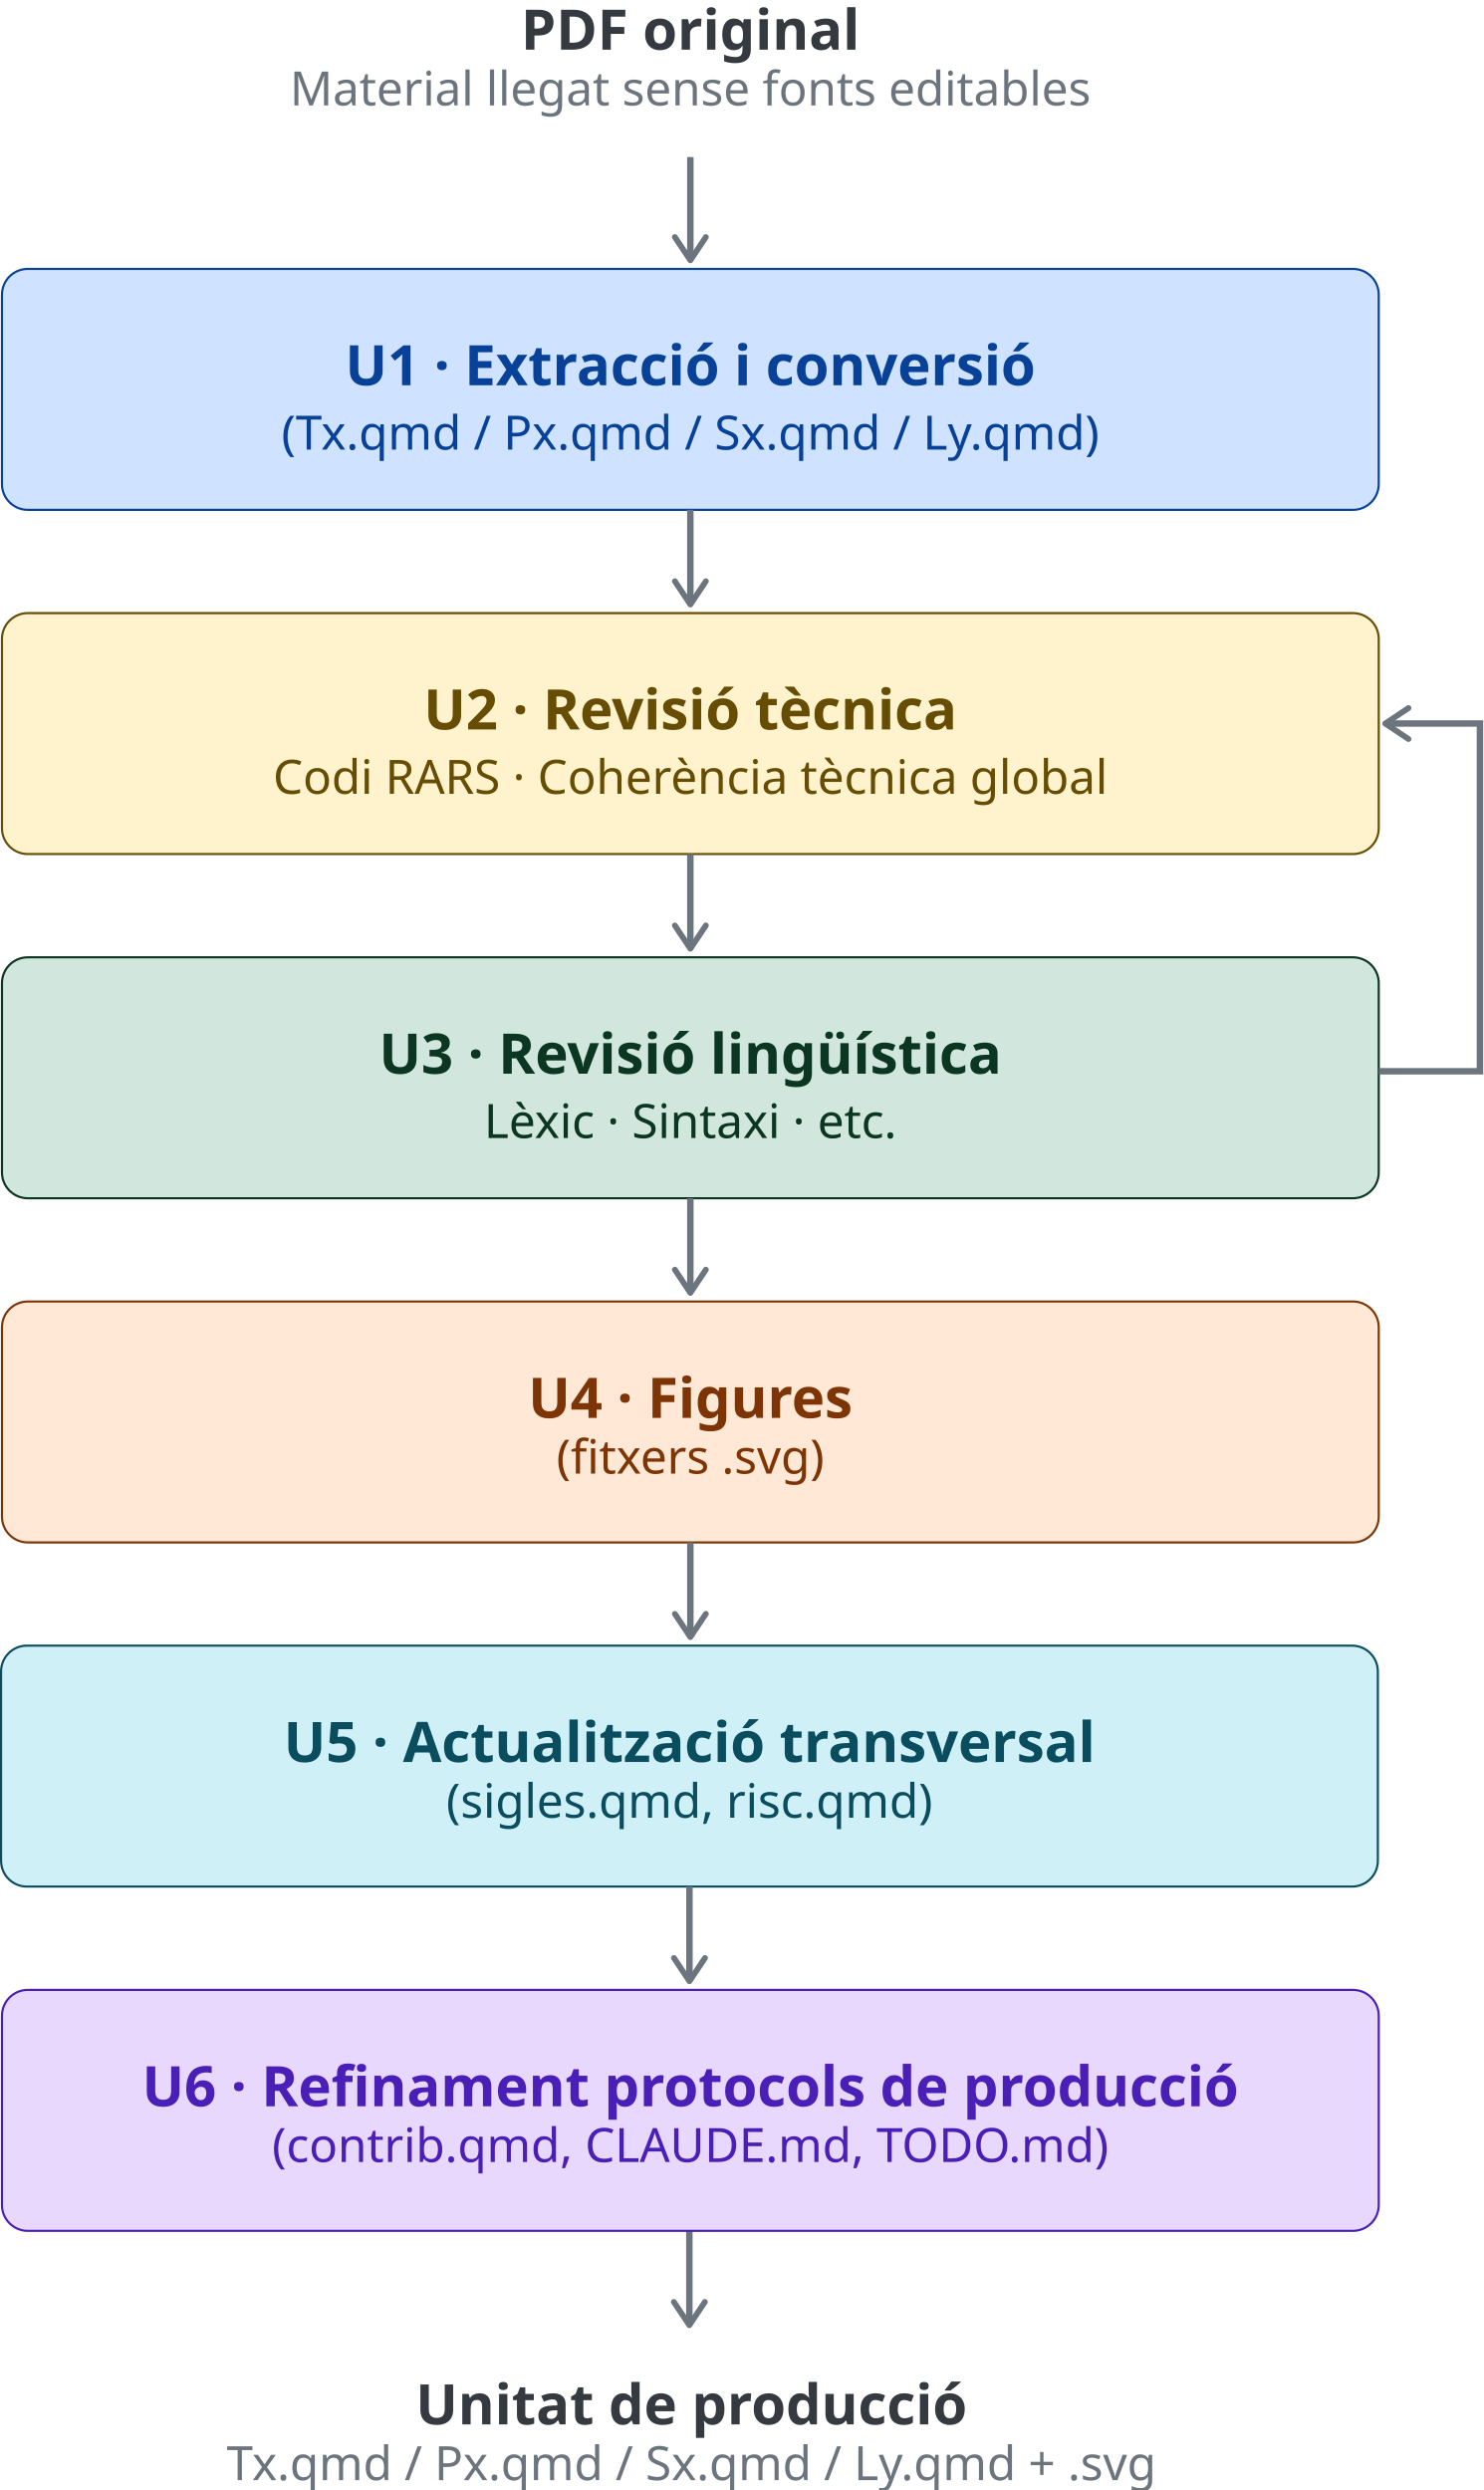
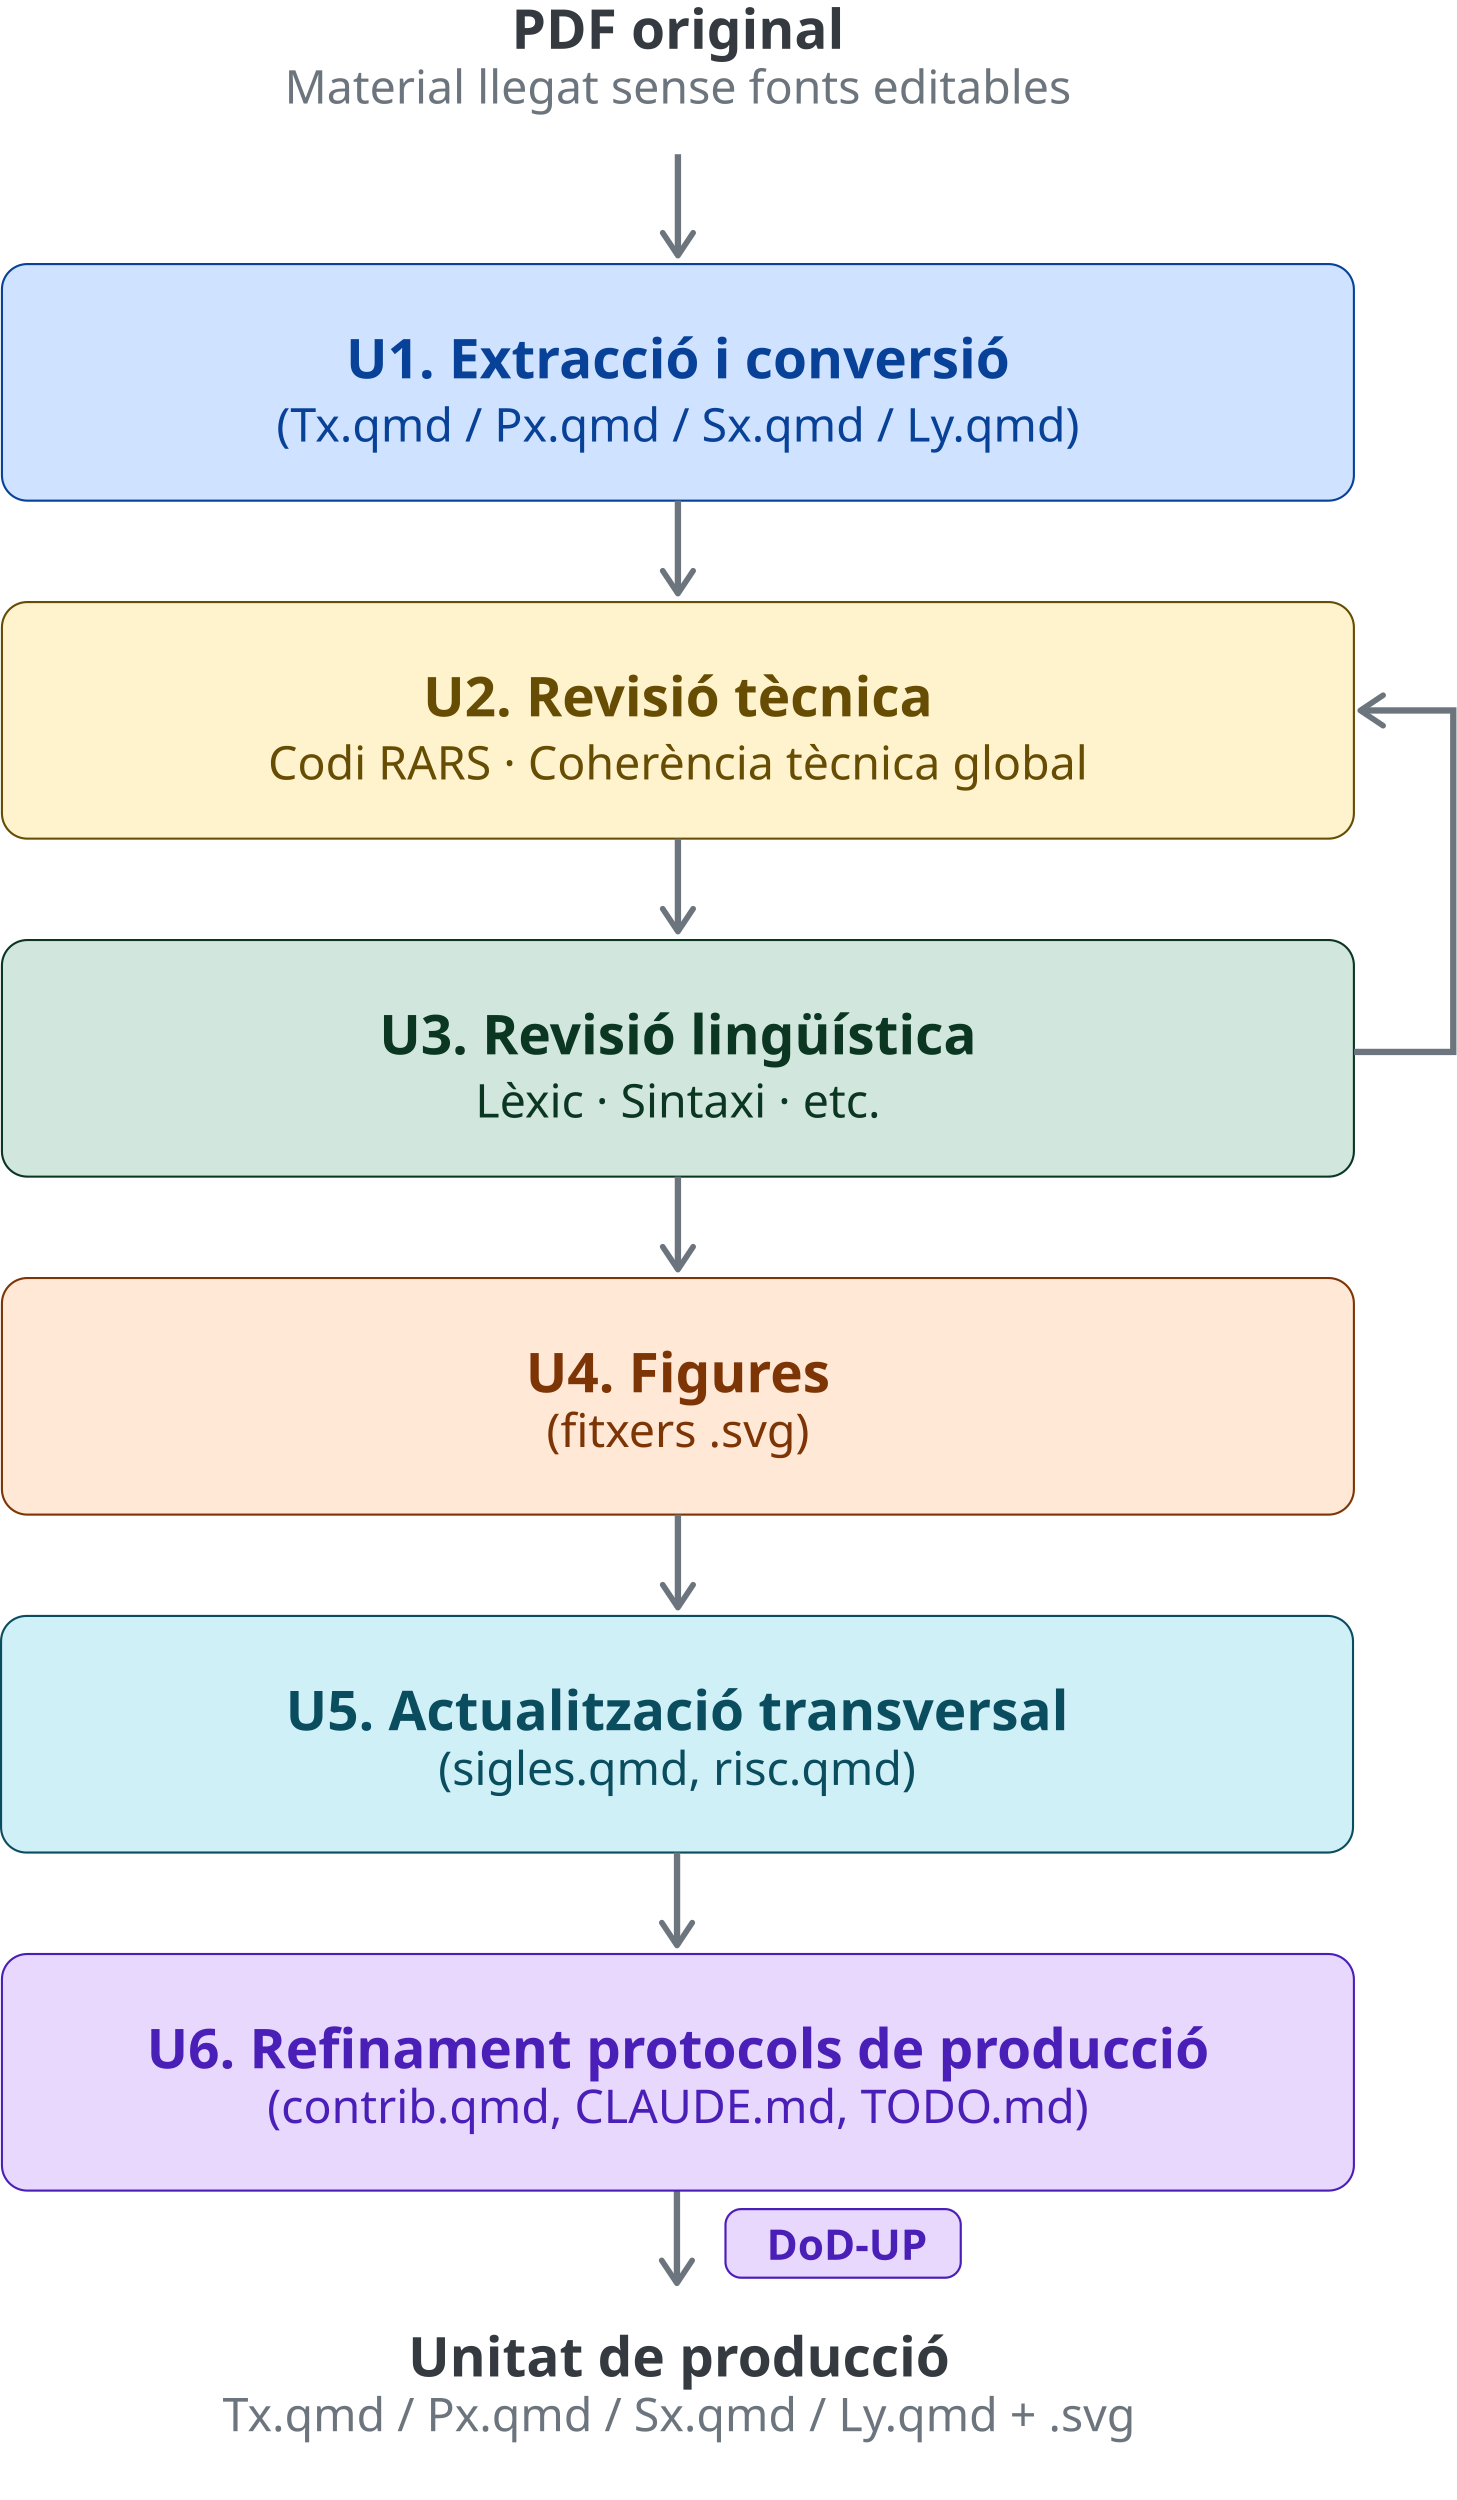
- <svg xmlns="http://www.w3.org/2000/svg" width="344.735" viewBox="0 0 344.735 578.732" font-family="'Source Sans Pro', sans-serif" version="1.1" id="svg19" height="578.732">
+ <svg xmlns="http://www.w3.org/2000/svg" width="344.735" viewBox="0 0 344.735 591.732" font-family="'Source Sans Pro', sans-serif" version="1.1" id="svg19" height="591.732">
  <defs id="defs1">
    <marker id="arrow" markerWidth="8" markerHeight="7" refX="7" refY="3.5" orient="auto" viewBox="0 0 8 7" preserveAspectRatio="xMidYMid">
      <polygon points="0,7 0,0 8,3.5 " fill="#6c757d" id="polygon1" />
    </marker>
    <marker id="arrow-4" markerWidth="8" markerHeight="7" refX="7" refY="3.5" orient="auto" viewBox="0 0 8 7" preserveAspectRatio="xMidYMid">
      <polygon points="0,0 8,3.5 0,7 " fill="#6c757d" id="polygon1-7" />
    </marker>
    <marker id="arrow-4-3" markerWidth="8" markerHeight="7" refX="7" refY="3.5" orient="auto" viewBox="0 0 8 7" preserveAspectRatio="xMidYMid">
      <polygon points="8,3.5 0,7 0,0 " fill="#6c757d" id="polygon1-7-0" />
    </marker>
    <marker id="arr-0" viewBox="0 0 10 10" refX="8" refY="5" markerWidth="6" markerHeight="6" orient="auto-start-reverse">
      <path d="M 2,1 8,5 2,9" fill="none" stroke="context-stroke" stroke-width="1.5" stroke-linecap="round" stroke-linejoin="round" id="path1-7" />
    </marker>
    <marker id="arr-0-2" viewBox="0 0 10 10" refX="8" refY="5" markerWidth="6" markerHeight="6" orient="auto-start-reverse">
      <path d="M 2,1 8,5 2,9" fill="none" stroke="context-stroke" stroke-width="1.5" stroke-linecap="round" stroke-linejoin="round" id="path1-7-7" />
    </marker>
    <marker id="arr-0-2-1" viewBox="0 0 10 10" refX="8" refY="5" markerWidth="6" markerHeight="6" orient="auto-start-reverse">
      <path d="M 2,1 8,5 2,9" fill="none" stroke="context-stroke" stroke-width="1.5" stroke-linecap="round" stroke-linejoin="round" id="path1-7-7-5" />
    </marker>
  </defs>
  <text x="160.458" y="6.5" text-anchor="middle" font-size="13px" font-weight="bold" fill="#343a40" dominant-baseline="central" id="text1">PDF original</text>
  <text x="160.458" y="24.5" text-anchor="middle" font-size="11px" fill="#6c757d" id="text2">Material llegat sense fonts editables</text>
-   <text x="160.707" y="558.444" text-anchor="middle" font-size="13px" font-weight="bold" fill="#343a40" dominant-baseline="central" id="text1-9" style="font-style:normal;font-variant:normal;font-weight:bold;font-stretch:normal;font-size:13px;font-family:Sans;-inkscape-font-specification:'Sans, Bold';font-variant-ligatures:normal;font-variant-caps:normal;font-variant-numeric:normal;font-variant-east-asian:normal;dominant-baseline:central;text-anchor:middle;fill:#343a40">
-     <tspan id="tspan12" x="160.707" y="558.444">Unitat de producció</tspan>
+   <text x="160.707" y="557.444" text-anchor="middle" font-size="13px" font-weight="bold" fill="#343a40" dominant-baseline="central" id="text1-9" style="font-style:normal;font-variant:normal;font-weight:bold;font-stretch:normal;font-size:13px;font-family:Sans;-inkscape-font-specification:'Sans, Bold';font-variant-ligatures:normal;font-variant-caps:normal;font-variant-numeric:normal;font-variant-east-asian:normal;dominant-baseline:central;text-anchor:middle;fill:#343a40">
+     <tspan id="tspan12" x="160.707" y="557.444">Unitat de producció</tspan>
  </text>
-   <text x="160.707" y="576.444" text-anchor="middle" font-size="11px" fill="#6c757d" id="text2-0" style="font-style:normal;font-variant:normal;font-weight:normal;font-stretch:normal;font-size:11px;font-family:'Source Sans Pro', sans-serif;-inkscape-font-specification:'Source Sans Pro, sans-serif, Normal';font-variant-ligatures:normal;font-variant-caps:normal;font-variant-numeric:normal;font-variant-east-asian:normal;text-anchor:middle;fill:#6c757d">
-     <tspan id="tspan13" x="160.707" y="576.444">Tx.qmd / Px.qmd / Sx.qmd / Ly.qmd + .svg</tspan>
+   <text x="160.707" y="575.444" text-anchor="middle" font-size="11px" fill="#6c757d" id="text2-0" style="font-style:normal;font-variant:normal;font-weight:normal;font-stretch:normal;font-size:11px;font-family:'Source Sans Pro', sans-serif;-inkscape-font-specification:'Source Sans Pro, sans-serif, Normal';font-variant-ligatures:normal;font-variant-caps:normal;font-variant-numeric:normal;font-variant-east-asian:normal;text-anchor:middle;fill:#6c757d">
+     <tspan id="tspan13" x="160.707" y="575.444">Tx.qmd / Px.qmd / Sx.qmd / Ly.qmd + .svg</tspan>
  </text>
  <line x1="160.458" y1="36.5" x2="160.458" y2="60.5" stroke="#6c757d" stroke-width="1.5" marker-end="url(#arr-0)" id="line2" />
  <rect x="0.458" y="62.5" width="320" height="56" rx="6" fill="#cfe2ff" stroke="#084298" stroke-width="0.5" id="rect2" />
-   <text x="160.458" y="84.5" text-anchor="middle" font-size="13px" font-weight="bold" fill="#084298" dominant-baseline="central" id="text3">U1 · Extracció i conversió</text>
+   <text x="160.458" y="84.5" text-anchor="middle" font-size="13px" font-weight="bold" fill="#084298" dominant-baseline="central" id="text3">U1. Extracció i conversió</text>
  <text x="160.458" y="104.5" text-anchor="middle" font-size="11px" fill="#084298" id="text4">(Tx.qmd / Px.qmd / Sx.qmd / Ly.qmd)</text>
  <line x1="160.458" y1="118.5" x2="160.458" y2="140.5" stroke="#6c757d" stroke-width="1.5" marker-end="url(#arr-0)" id="line4" />
  <rect x="0.458" y="142.5" width="320" height="56" rx="6" fill="#fff3cd" stroke="#664d03" stroke-width="0.5" id="rect4" />
-   <text x="160.458" y="164.5" text-anchor="middle" font-size="13px" font-weight="bold" fill="#664d03" dominant-baseline="central" id="text5">U2 · Revisió tècnica</text>
+   <text x="160.458" y="164.5" text-anchor="middle" font-size="13px" font-weight="bold" fill="#664d03" dominant-baseline="central" id="text5">U2. Revisió tècnica</text>
  <text x="160.458" y="184.5" text-anchor="middle" font-size="11px" fill="#664d03" id="text6">Codi RARS · Coherència tècnica global</text>
  <line x1="160.458" y1="198.5" x2="160.458" y2="220.5" stroke="#6c757d" stroke-width="1.5" marker-end="url(#arr-0)" id="line7" />
  <rect x="0.458" y="222.5" width="320" height="56" rx="6" fill="#d1e7dd" stroke="#0a3622" stroke-width="0.5" id="rect7" />
-   <text x="160.458" y="244.5" text-anchor="middle" font-size="13px" font-weight="bold" fill="#0a3622" dominant-baseline="central" id="text8">U3 · Revisió lingüística</text>
+   <text x="160.458" y="244.5" text-anchor="middle" font-size="13px" font-weight="bold" fill="#0a3622" dominant-baseline="central" id="text8">U3. Revisió lingüística</text>
  <text x="160.458" y="264.5" text-anchor="middle" font-size="11px" fill="#0a3622" id="text9" style="font-style:normal;font-variant:normal;font-weight:normal;font-stretch:normal;font-size:11px;font-family:Sans;-inkscape-font-specification:'Sans, Normal';font-variant-ligatures:normal;font-variant-caps:normal;font-variant-numeric:normal;font-variant-east-asian:normal;text-anchor:middle;fill:#0a3622">
    <tspan id="tspan7" x="160.458" y="264.5">Lèxic · Sintaxi · etc.</tspan>
  </text>
  <line x1="160.458" y1="278.5" x2="160.458" y2="300.5" stroke="#6c757d" stroke-width="1.5" marker-end="url(#arr-0)" id="line9" />
  <rect x="0.458" y="302.5" width="320" height="56" rx="6" fill="#ffe8d6" stroke="#7d3505" stroke-width="0.5" id="rect9" />
-   <text x="160.458" y="324.5" text-anchor="middle" font-size="13px" font-weight="bold" fill="#7d3505" dominant-baseline="central" id="text10">U4 · Figures</text>
+   <text x="160.458" y="324.5" text-anchor="middle" font-size="13px" font-weight="bold" fill="#7d3505" dominant-baseline="central" id="text10">U4. Figures</text>
  <text x="160.458" y="342.5" text-anchor="middle" font-size="11px" fill="#7d3505" id="text11" style="font-style:normal;font-variant:normal;font-weight:normal;font-stretch:normal;font-size:11px;font-family:'Source Sans Pro', sans-serif;-inkscape-font-specification:'Source Sans Pro, sans-serif, Normal';font-variant-ligatures:normal;font-variant-caps:normal;font-variant-numeric:normal;font-variant-east-asian:normal;text-anchor:middle;fill:#7d3505">
    <tspan id="tspan9" x="160.458" y="342.5">(fitxers .svg)</tspan>
  </text>
  <line x1="160.458" y1="358.5" x2="160.458" y2="380.5" stroke="#6c757d" stroke-width="1.5" marker-end="url(#arr-0)" id="line11" />
  <rect x="0.25" y="382.483" width="320" height="56" rx="6" fill="#d0f0f8" stroke="#0a4d5e" stroke-width="0.5" id="rect9-2" />
-   <text x="160.25" y="404.483" text-anchor="middle" font-size="13px" font-weight="bold" fill="#0a4d5e" dominant-baseline="central" id="text10-2">U5 · Actualització transversal</text>
+   <text x="160.25" y="404.483" text-anchor="middle" font-size="13px" font-weight="bold" fill="#0a4d5e" dominant-baseline="central" id="text10-2">U5. Actualització transversal</text>
  <text x="160.25" y="422.483" text-anchor="middle" font-size="11px" fill="#0a4d5e" id="text11-6" style="font-style:normal;font-variant:normal;font-weight:normal;font-stretch:normal;font-size:11px;font-family:'Source Sans Pro', sans-serif;-inkscape-font-specification:'Source Sans Pro, sans-serif, Normal';font-variant-ligatures:normal;font-variant-caps:normal;font-variant-numeric:normal;font-variant-east-asian:normal;text-anchor:middle;fill:#0a4d5e">
    <tspan id="tspan9-1" x="160.25" y="422.483">(sigles.qmd, risc.qmd)</tspan>
  </text>
  <line x1="160.25" y1="438.483" x2="160.25" y2="460.483" stroke="#6c757d" stroke-width="1.5" marker-end="url(#arr-0-2)" id="line11-0" style="marker-end:url(#arr-0-2)" />
  <line x1="160.226" y1="518.43" x2="160.226" y2="540.43" stroke="#6c757d" stroke-width="1.5" marker-end="url(#arr-0-2-1)" id="line11-0-9" style="marker-end:url(#arr-0-2-1)" />
  <rect x="0.458" y="462.5" width="320" height="56" rx="6" fill="#e9d8fd" stroke="#4a1fb8" stroke-width="0.5" id="rect11" />
  <text x="160.458" y="484.5" text-anchor="middle" font-size="13px" font-weight="bold" fill="#4a1fb8" dominant-baseline="central" id="text12" style="font-style:normal;font-variant:normal;font-weight:bold;font-stretch:normal;font-size:13px;font-family:'Source Sans Pro', sans-serif;-inkscape-font-specification:'Source Sans Pro, sans-serif, Bold';font-variant-ligatures:normal;font-variant-caps:normal;font-variant-numeric:normal;font-variant-east-asian:normal;dominant-baseline:central;text-anchor:middle;fill:#4a1fb8">
-     <tspan id="tspan2" x="160.458" y="484.5">U6 · Refinament protocols de producció</tspan>
+     <tspan id="tspan2" x="160.458" y="484.5">U6. Refinament protocols de producció</tspan>
  </text>
  <text x="160.458" y="502.5" text-anchor="middle" font-size="11px" fill="#4a1fb8" id="text13">(contrib.qmd, CLAUDE.md, TODO.md)</text>
  <path d="m 320.496,248.988 h 23.489 v -80.826 h -22.016" fill="none" stroke="#6c757d" stroke-width="1.5" id="path13-6" style="stroke-width:1.5;stroke-dasharray:none;marker-end:url(#arr-0)" />
  <text xml:space="preserve" style="font-size:10px;font-family:Sans;-inkscape-font-specification:'Sans, Normal';text-align:start;writing-mode:lr-tb;direction:ltr;text-anchor:start;fill:#7d6d6c;stroke:#6c757d;stroke-width:1.5" x="174.546" y="265.484" id="text7">
    <tspan id="tspan1" x="174.546" y="265.484"> </tspan>
  </text>
+   <rect x="171.719" y="522.882" width="55.684" height="16.235" rx="3.712" fill="#d1e7dd" stroke="#0a3622" stroke-width="0.515" id="rect-dod-up" style="fill:#e9d8fd;fill-opacity:1;stroke:#4a1fb8;stroke-opacity:1" />
+   <text x="200.458" y="531" text-anchor="middle" font-size="10px" font-weight="bold" fill="#0a3622" dominant-baseline="central" id="text-dod-up" style="fill:#4a1fb8;fill-opacity:1">DoD-UP</text>
</svg>
